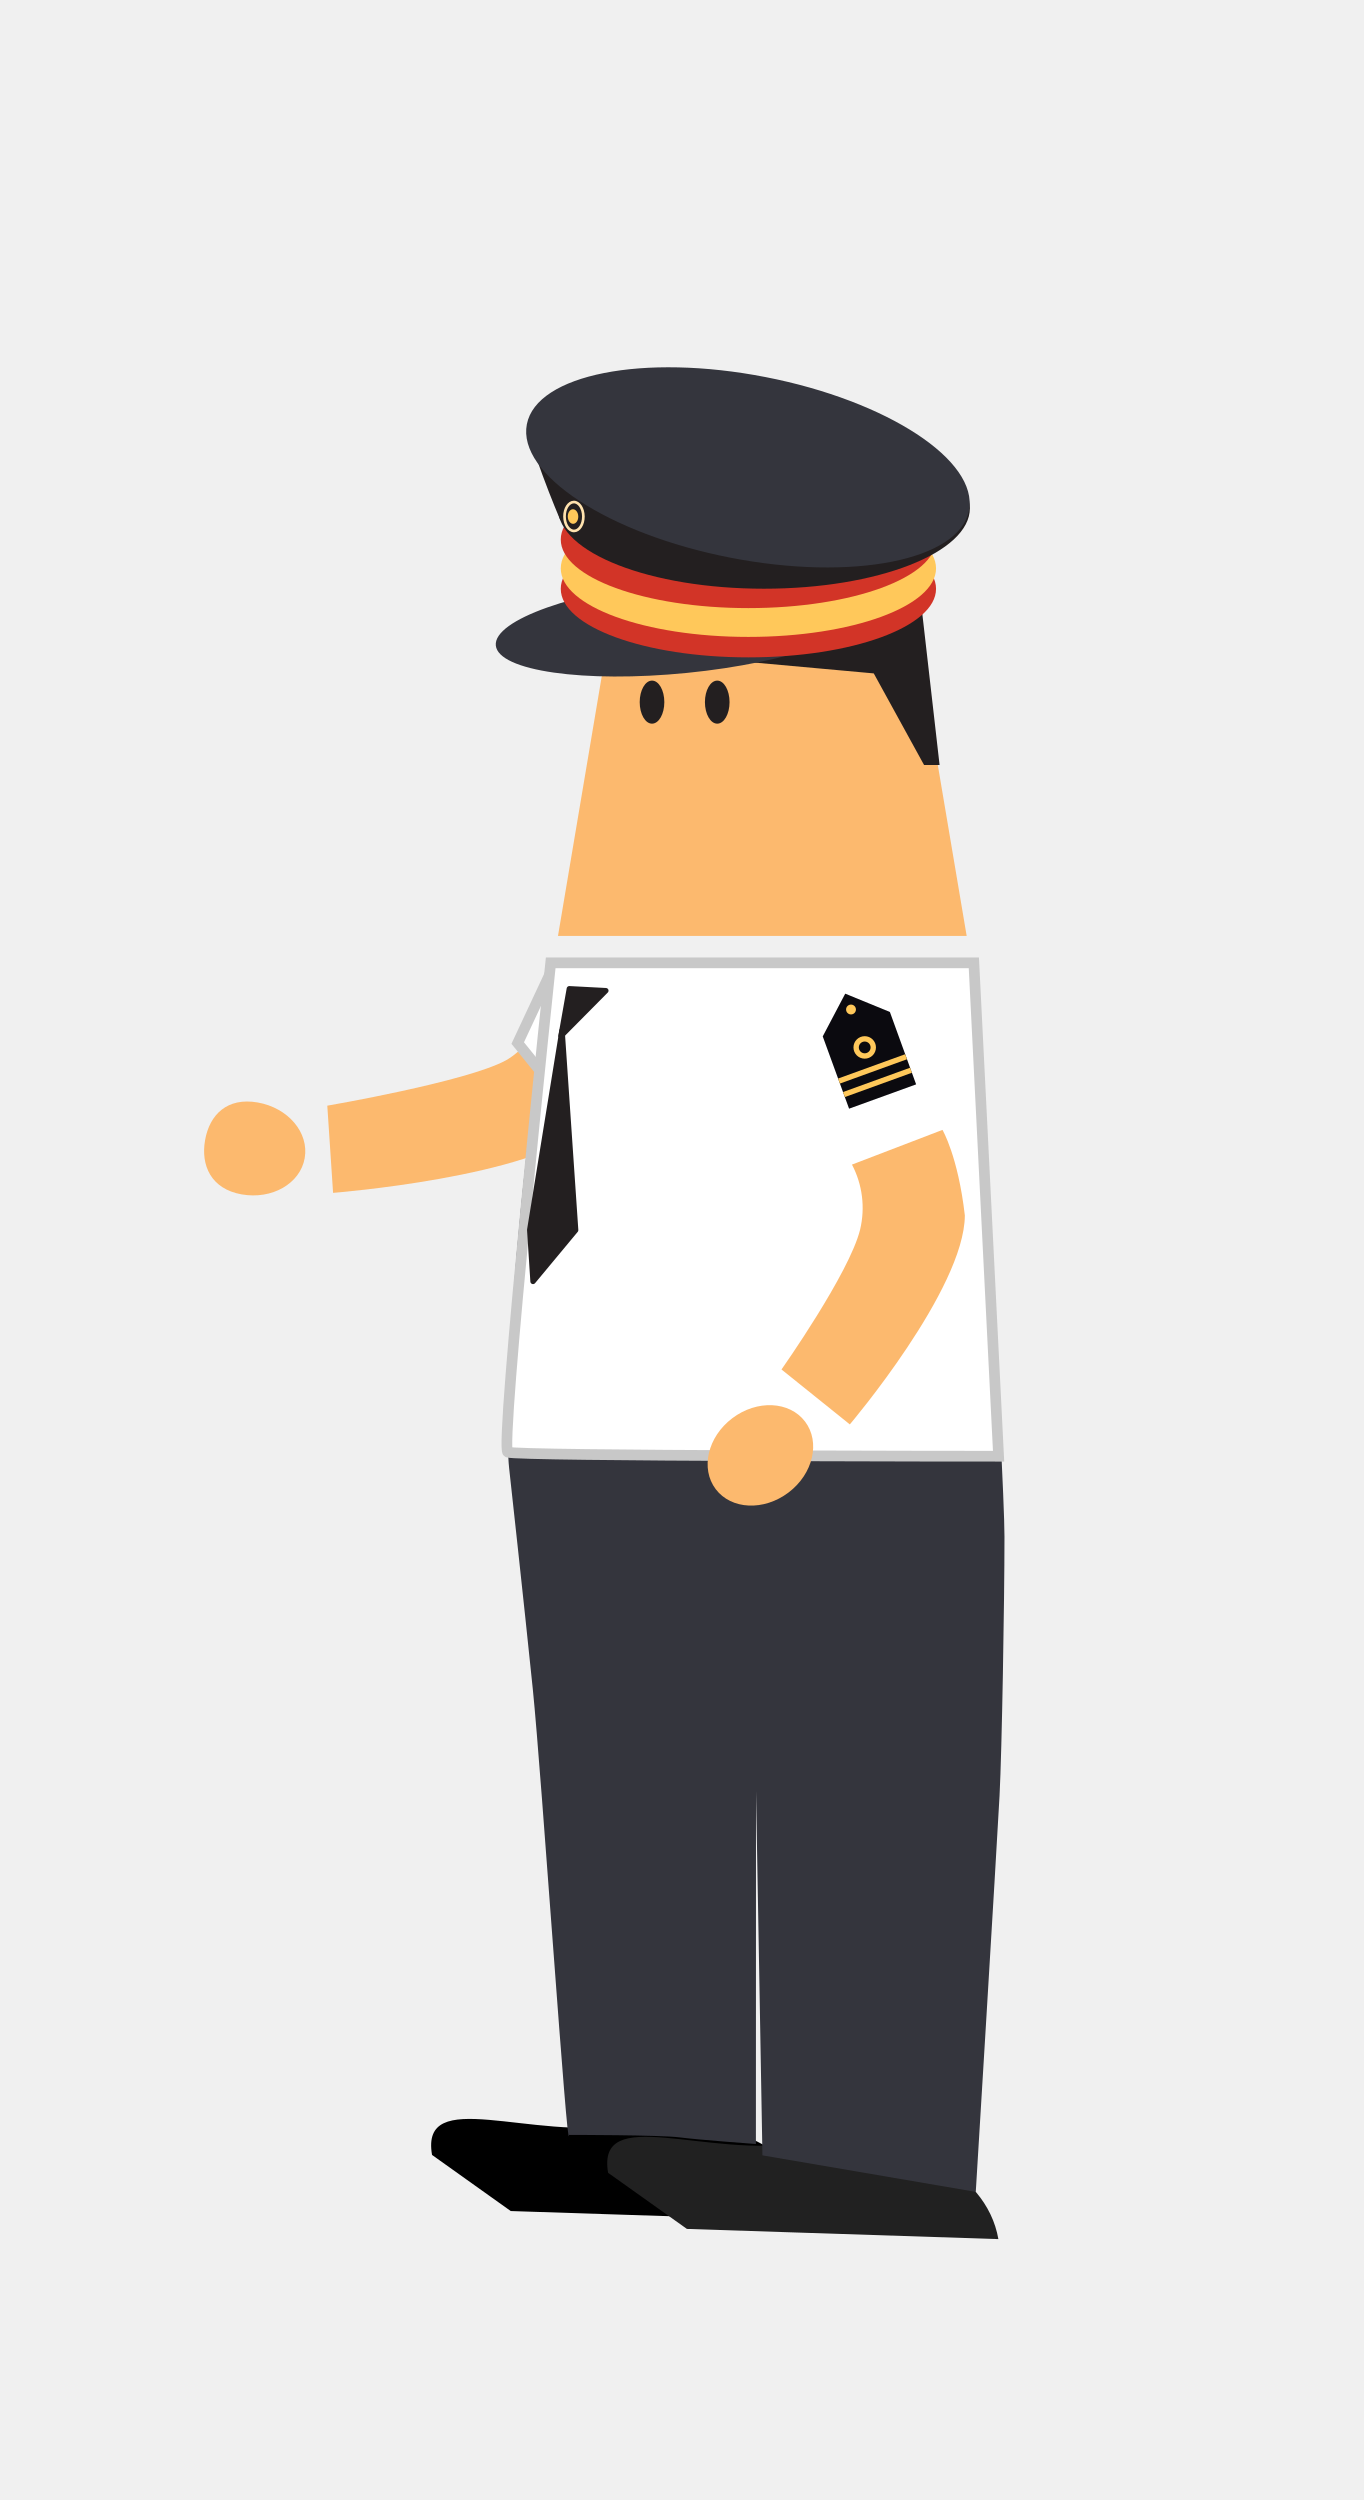
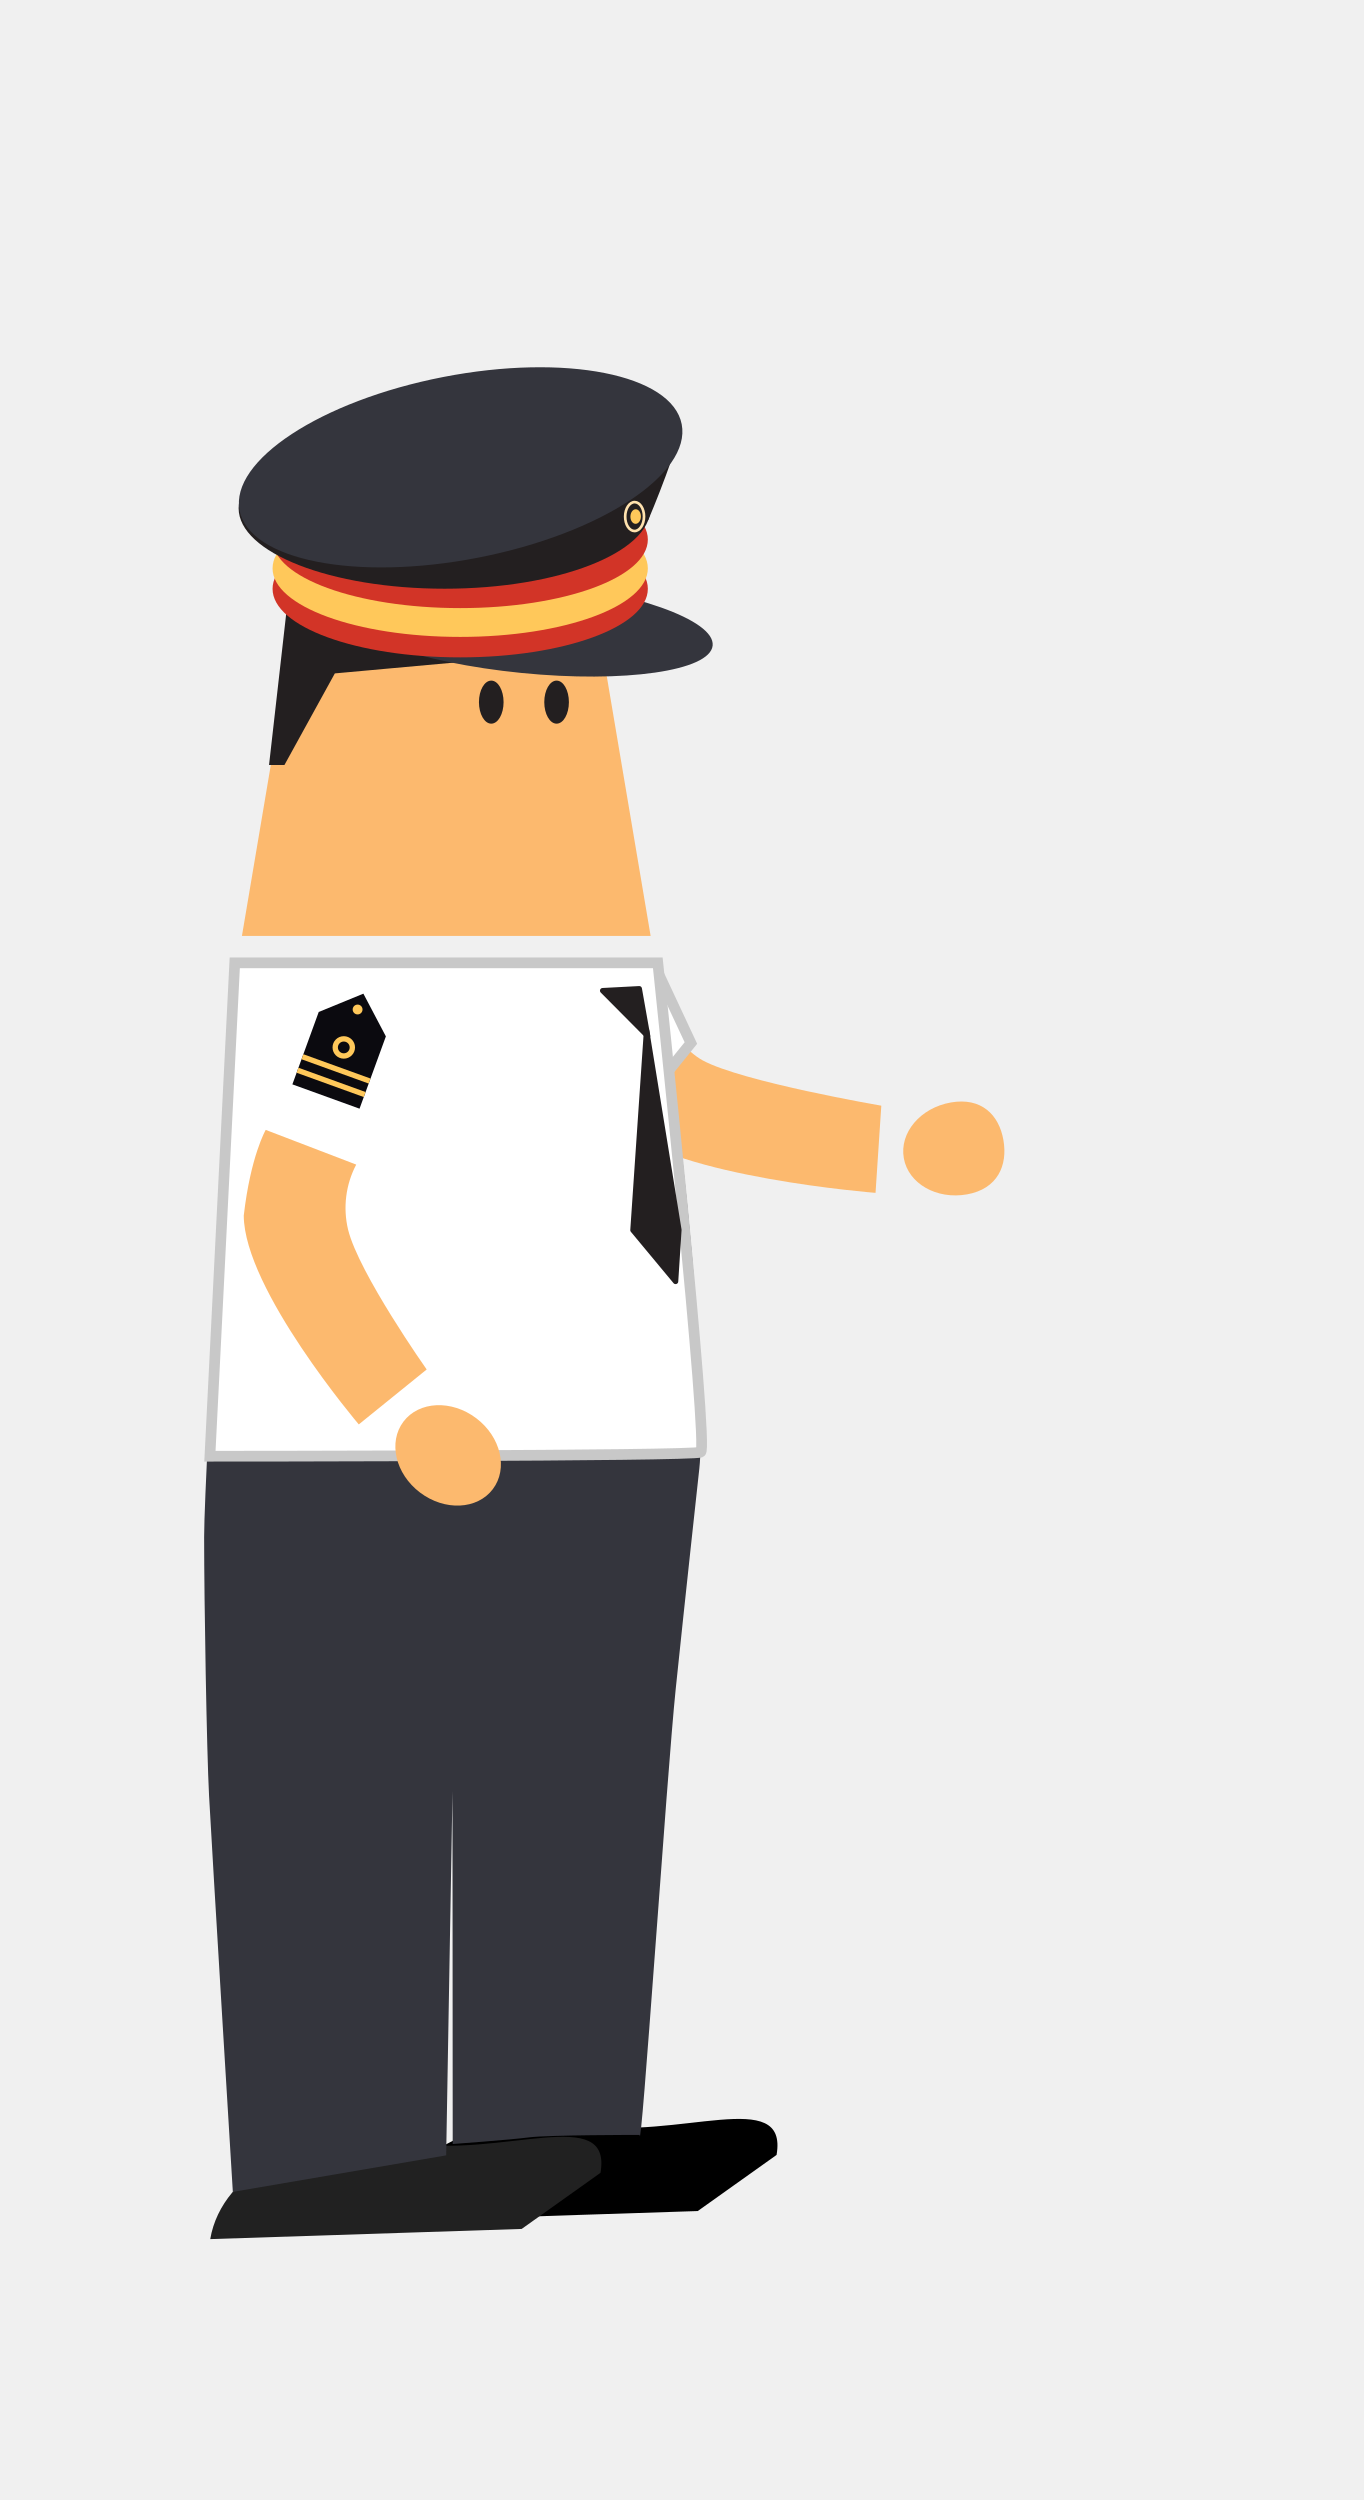
<svg xmlns="http://www.w3.org/2000/svg" viewBox="0 0 127.33 233.43">
  <defs>
    <style>.cls-1{fill:#fcb96e;}.cls-2{fill:#fff;stroke:#c8c8c8;}.cls-12,.cls-2,.cls-6,.cls-9{stroke-miterlimit:10;}.cls-3{fill:#212121;}.cls-4{fill:#34353d;}.cls-10,.cls-5,.cls-6{fill:#231f20;}.cls-10,.cls-6{stroke:#231f20;}.cls-10,.cls-12,.cls-6{stroke-width:0.5px;}.cls-7{fill:#d23427;}.cls-8{fill:#ffc85a;}.cls-12,.cls-9{fill:none;}.cls-9{stroke:#ffe2ae;stroke-width:0.25px;}.cls-10{stroke-linejoin:round;}.cls-11{fill:#0b0a0f;}.cls-12{stroke:#ffc85a;}</style>
  </defs>
  <g id="Layer_2" data-name="Layer 2">
-     <path class="cls-1" d="M59.29,98.31l-6.16-6.84s-2.85,5.86-5.9,7.54c-3.67,2-16.67,4.23-16.67,4.23l.54,8.14s18.65-1.46,23.72-6.13C58.46,101,59.29,98.31,59.29,98.31Z" />
-     <path class="cls-1" d="M19.15,106.45c-.42,2.37.56,4.56,3.4,5.07s5.48-1,5.9-3.38-1.54-4.7-4.39-5.2S19.57,104.08,19.15,106.45Z" />
-     <polyline class="cls-2" points="51.41 90.82 48.34 97.39 52.74 102.85" />
-     <path d="M76.77,207.4c-1.11-6.49-9.29-10.5-18.26-9s-19.29-3.68-18.17,2.81l7.35,5.24Z" />
-     <path class="cls-3" d="M93.22,209.07c-1.12-6.49-9.29-10.5-18.26-9s-19.29-3.68-18.18,2.81l7.36,5.24Z" />
-     <path class="cls-4" d="M70.59,167.25l.6,34,19.92,3.41s1.92-31.39,2.22-37c.22-4.18.46-18.1.46-24.16S90.93,89.9,90.93,89.9H51.42c-5.18,37.05-3.88,47.2-3.88,47.2s1.39,12.61,2.21,20.63,3.25,44.15,3.38,41.61c0,0,8.55,0,10.31.23s7.14.62,7.14.62" />
-     <polygon class="cls-1" points="52.1 87.39 90.26 87.39 84.99 56.18 57.36 56.18 52.1 87.39" />
-     <ellipse class="cls-5" cx="66.97" cy="65.56" rx="1.15" ry="2.01" />
-     <ellipse class="cls-5" cx="60.88" cy="65.56" rx="1.15" ry="2.01" />
-     <polygon class="cls-6" points="87.45 71.18 86.43 71.18 81.74 62.64 65.87 61.2 85.8 56.73 87.45 71.18" />
-     <ellipse class="cls-4" cx="63.73" cy="58.53" rx="17.52" ry="4.32" transform="translate(-5.5 6.62) rotate(-5.7)" />
-     <ellipse class="cls-7" cx="69.88" cy="54.98" rx="17.52" ry="6.4" />
-     <ellipse class="cls-8" cx="69.88" cy="53.07" rx="17.52" ry="6.4" />
-     <ellipse class="cls-7" cx="69.88" cy="50.38" rx="17.52" ry="6.4" />
-     <ellipse class="cls-5" cx="71.33" cy="47.45" rx="19.23" ry="7.52" />
-     <path class="cls-5" d="M49.48,39.55c-.62.88,2.83,9,2.83,9l6.5.43S50.11,38.67,49.48,39.55Z" />
-     <ellipse class="cls-4" cx="69.83" cy="43.64" rx="8.59" ry="21.03" transform="translate(13.63 103.82) rotate(-78.96)" />
-     <ellipse class="cls-8" cx="53.5" cy="48.23" rx="0.49" ry="0.68" transform="translate(-1.01 1.15) rotate(-1.22)" />
-     <ellipse class="cls-9" cx="53.59" cy="48.23" rx="0.88" ry="1.35" transform="translate(-0.36 0.4) rotate(-0.43)" />
-     <path class="cls-2" d="M90.93,89.9H51.42s-4.81,45.62-4,45.69c.58.38,45.82.38,45.82.38Z" />
-     <polygon class="cls-10" points="56.57 92.5 53.16 92.32 52.38 96.73 56.57 92.5" />
-     <polygon class="cls-10" points="52.48 96.22 53.75 114.86 49.77 119.65 49.46 114.84 52.48 96.22" />
-     <path class="cls-1" d="M88,105.5l-8.45,3.24a8.71,8.71,0,0,1,.76,6.07c-1,4.07-7.34,13.06-7.34,13.06L79.35,133s10.7-12.62,10.74-19.51C89.45,107.94,88,105.5,88,105.5Z" />
-     <ellipse class="cls-1" cx="71" cy="135.89" rx="5.23" ry="4.35" transform="translate(-67.61 70.36) rotate(-37.11)" />
-     <polygon class="cls-11" points="83.09 94.49 85.54 101.25 79.28 103.52 76.82 96.77 78.92 92.78 83.09 94.49" />
-     <line class="cls-12" x1="85.06" y1="99.93" x2="78.8" y2="102.2" />
-     <line class="cls-12" x1="84.6" y1="98.67" x2="78.34" y2="100.94" />
-     <circle class="cls-8" cx="79.46" cy="94.26" r="0.46" />
-     <circle class="cls-12" cx="80.74" cy="97.8" r="0.8" />
+     <path class="cls-1" d="M53.56,98.31l6.16-6.84s2.85,5.86,5.89,7.54c3.68,2,16.68,4.23,16.68,4.23l-.54,8.14S63.1,109.92,58,105.25C54.38,101,53.56,98.31,53.56,98.31Z" />
+     <path class="cls-1" d="M93.69,106.45c.42,2.37-.55,4.56-3.39,5.07s-5.49-1-5.91-3.38,1.55-4.7,4.39-5.2S93.28,104.08,93.69,106.45Z" />
+     <polyline class="cls-2" points="61.44 90.82 64.51 97.39 60.1 102.85" />
+     <path d="M36.07,207.4c1.12-6.49,9.29-10.5,18.26-9s19.3-3.68,18.18,2.81l-7.36,5.24Z" />
+     <path class="cls-3" d="M19.63,209.07c1.11-6.49,9.29-10.5,18.26-9s19.29-3.68,18.18,2.81l-7.36,5.24Z" />
+     <path class="cls-4" d="M42.25,167.25l-.59,34-19.92,3.41s-1.92-31.39-2.22-37c-.22-4.18-.46-18.1-.46-24.16S21.92,89.9,21.92,89.9h39.5C66.6,127,65.3,137.1,65.3,137.1s-1.38,12.61-2.21,20.63-3.24,44.15-3.37,41.61c0,0-8.55,0-10.31.23s-7.14.62-7.14.62" />
+     <polygon class="cls-1" points="60.75 87.39 22.59 87.39 27.86 56.18 55.48 56.18 60.75 87.39" />
+     <ellipse class="cls-5" cx="45.87" cy="65.56" rx="1.15" ry="2.01" />
+     <ellipse class="cls-5" cx="51.97" cy="65.56" rx="1.15" ry="2.01" />
+     <polygon class="cls-6" points="25.4 71.18 26.41 71.18 31.11 62.64 46.98 61.2 27.04 56.73 25.4 71.18" />
+     <ellipse class="cls-4" cx="49.11" cy="58.53" rx="4.32" ry="17.52" transform="translate(-14.01 101.59) rotate(-84.3)" />
+     <ellipse class="cls-7" cx="42.97" cy="54.98" rx="17.52" ry="6.4" />
+     <ellipse class="cls-8" cx="42.97" cy="53.07" rx="17.52" ry="6.4" />
+     <ellipse class="cls-7" cx="42.97" cy="50.38" rx="17.52" ry="6.4" />
+     <ellipse class="cls-5" cx="41.51" cy="47.45" rx="19.23" ry="7.52" />
+     <path class="cls-5" d="M63.36,39.55c.63.88-2.83,9-2.83,9L54,49S62.74,38.67,63.36,39.55Z" />
+     <ellipse class="cls-4" cx="43.01" cy="43.64" rx="21.03" ry="8.59" transform="translate(-7.56 9.04) rotate(-11.04)" />
+     <ellipse class="cls-8" cx="59.35" cy="48.23" rx="0.68" ry="0.49" transform="translate(9.87 106.54) rotate(-88.78)" />
+     <ellipse class="cls-9" cx="59.26" cy="48.23" rx="1.35" ry="0.88" transform="translate(10.58 107.13) rotate(-89.57)" />
+     <path class="cls-2" d="M21.92,89.9h39.5s4.82,45.62,4,45.69c-.59.38-45.82.38-45.82.38Z" />
+     <polygon class="cls-10" points="56.27 92.5 59.69 92.32 60.47 96.73 56.27 92.5" />
+     <polygon class="cls-10" points="60.37 96.22 59.1 114.86 63.08 119.65 63.39 114.84 60.37 96.22" />
+     <path class="cls-1" d="M24.81,105.5l8.45,3.24a8.71,8.71,0,0,0-.76,6.07c1,4.07,7.34,13.06,7.34,13.06L33.5,133S22.79,120.39,22.76,113.5C23.4,107.94,24.81,105.5,24.81,105.5Z" />
+     <ellipse class="cls-1" cx="41.84" cy="135.89" rx="4.35" ry="5.23" transform="translate(-91.77 87.27) rotate(-52.89)" />
+     <polygon class="cls-11" points="29.76 94.49 27.3 101.25 33.57 103.52 36.03 96.77 33.93 92.78 29.76 94.49" />
+     <line class="cls-12" x1="27.78" y1="99.93" x2="34.05" y2="102.2" />
+     <line class="cls-12" x1="28.24" y1="98.67" x2="34.51" y2="100.94" />
+     <circle class="cls-8" cx="33.39" cy="94.26" r="0.46" />
+     <circle class="cls-12" cx="32.1" cy="97.8" r="0.8" />
  </g>
</svg>
